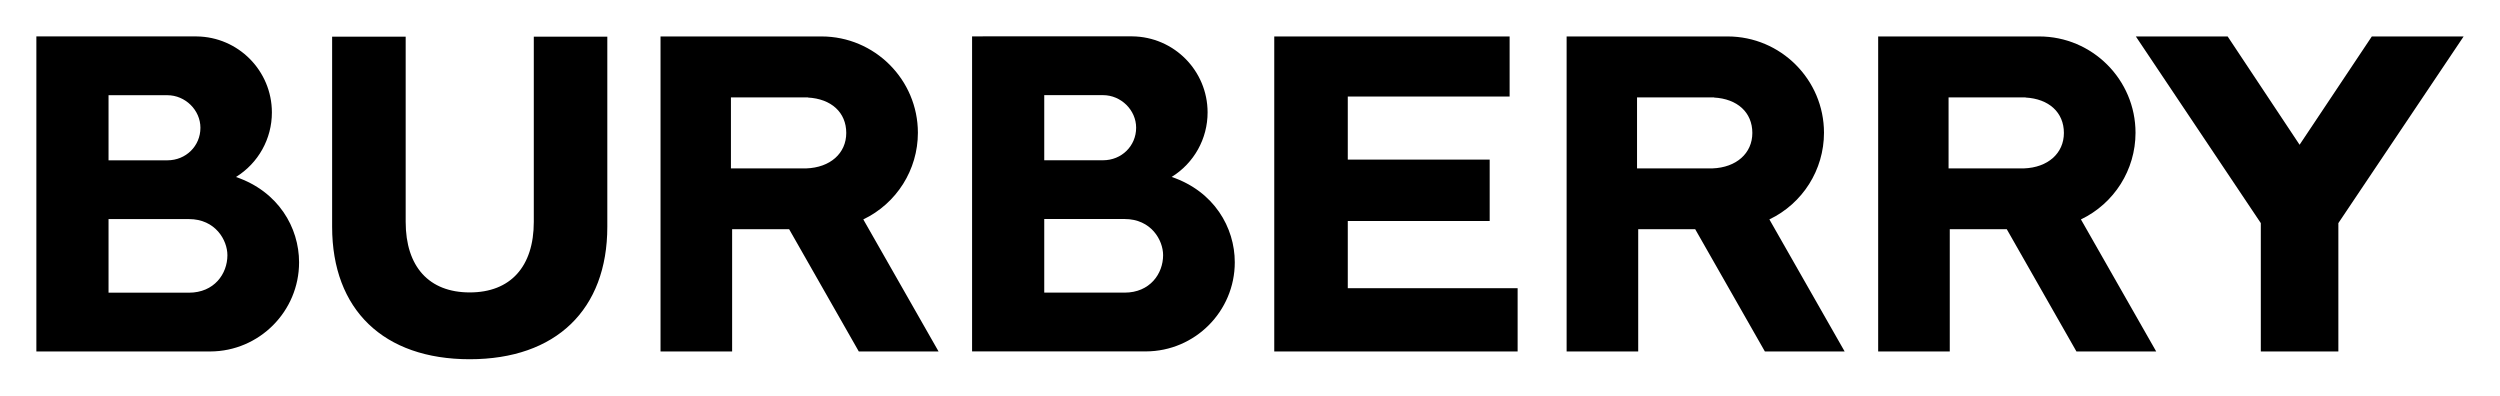
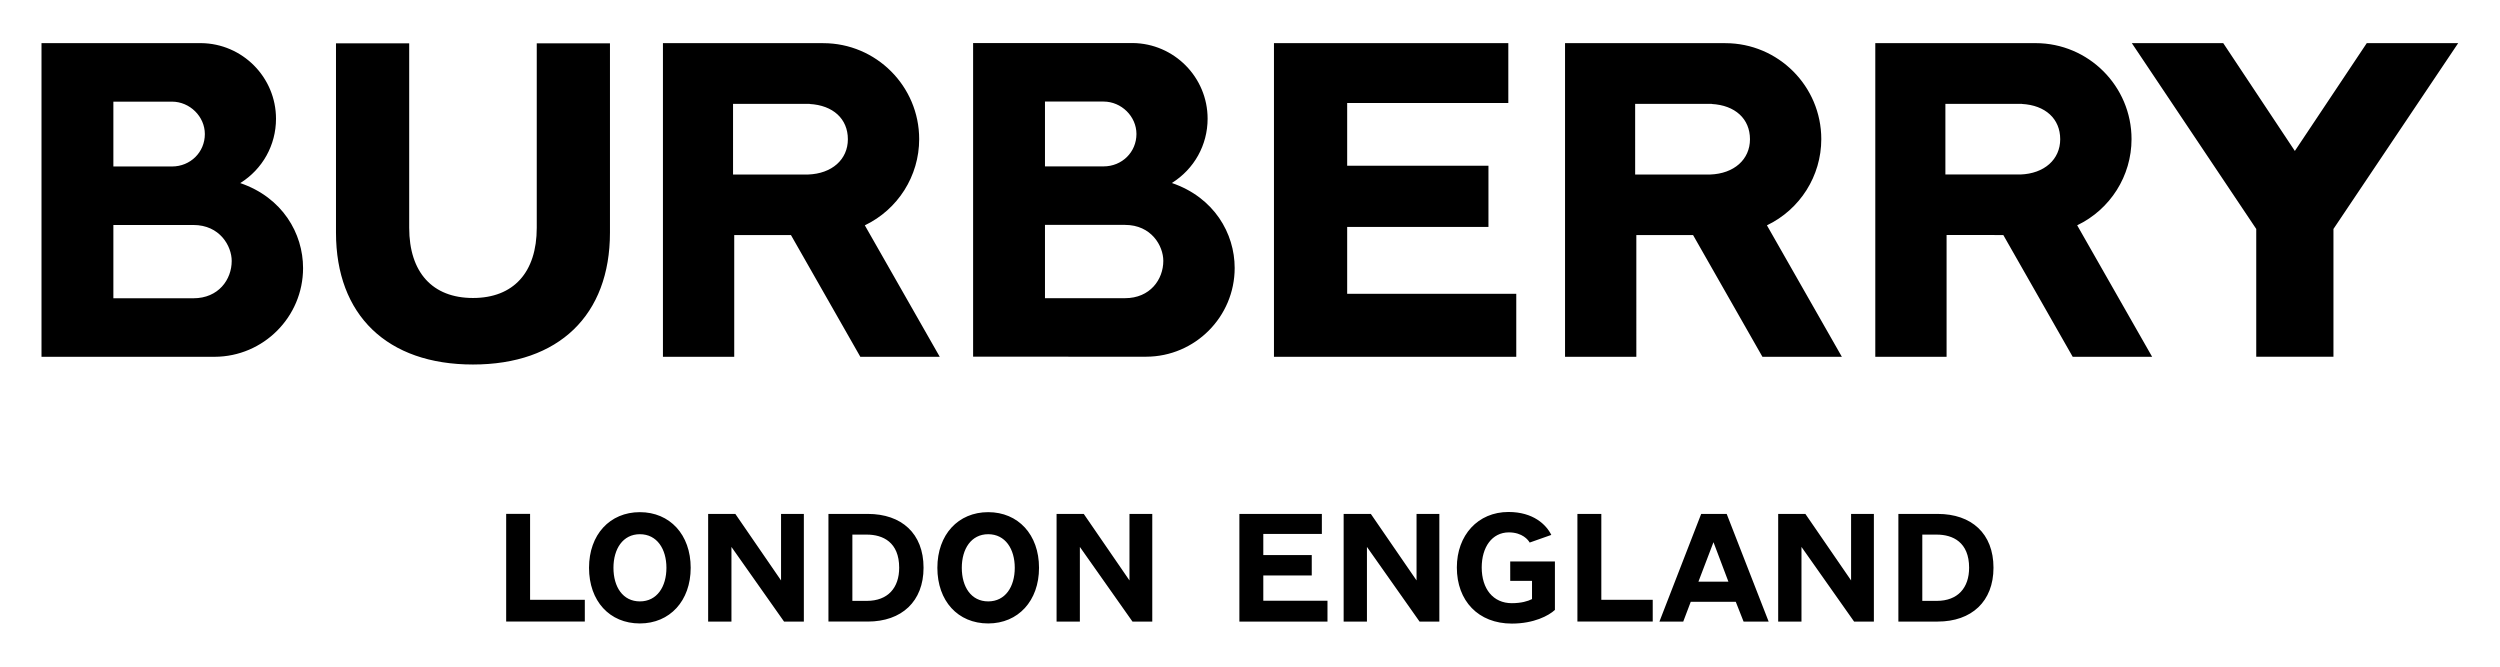
- <svg xmlns="http://www.w3.org/2000/svg" version="1.1" id="Layer_1" x="0px" y="0px" width="412.48px" height="65.27px" viewBox="-5.998 167.078 412.48 65.27" enable-background="new -5.998 167.078 412.48 65.27" xml:space="preserve">
-   <g>
-     <path d="M298.355,225.067l-12.419-21.788c5.501-2.634,9.004-8.188,9.01-14.287c0-8.767-7.135-15.9-15.903-15.9h-26.561v51.973   h11.812v-20.173h9.401l11.498,20.175H298.355L298.355,225.067z M264.1,194.859V183.15h12.73l-0.049,0.02   c3.875,0.208,6.344,2.454,6.344,5.846c0,3.355-2.645,5.706-6.588,5.846H264.1V194.859z M204.244,225.067v-51.975h38.833v9.917   h-26.702v10.398h23.412v10.138h-23.412v11.087h28.023v10.435H204.244z M148.858,225.067l-12.419-21.788   c5.5-2.634,9.003-8.189,9.008-14.287c0-8.767-7.133-15.9-15.9-15.9h-26.563v51.973h11.813v-20.173h9.404l11.496,20.175H148.858z    M114.6,194.859V183.15h12.732l-0.05,0.02c3.875,0.208,6.346,2.454,6.346,5.846c0,3.355-2.646,5.706-6.59,5.846H114.6V194.859z    M71.506,226.348c14.211,0,22.698-8.171,22.698-21.855v-31.363h-12.13v30.552c0,7.399-3.852,11.643-10.567,11.643H71.5   c-6.715,0-10.565-4.243-10.565-11.643v-30.552H48.8v31.365c0,13.683,8.487,21.854,22.7,21.854H71.506z M32.935,196.281   c7,2.387,10.412,8.342,10.412,14.084c0,8.09-6.569,14.676-14.652,14.702H0.002v-51.979h26.427   c6.879,0.064,12.425,5.655,12.433,12.535c0.009,4.34-2.235,8.374-5.927,10.656V196.281z M11.91,215.369h13.262   c4.169,0,6.35-3.109,6.35-6.183c0-2.476-1.969-5.962-6.35-5.962H11.91V215.369z M21.621,193.529c3.054,0,5.45-2.359,5.45-5.371   c0-2.912-2.5-5.371-5.452-5.371H11.91v10.742H21.621z" />
-     <g transform="translate(80 -.299)">
-       <path d="M107.319,196.57c7,2.385,10.412,8.342,10.412,14.084c0,8.091-6.569,14.674-14.652,14.702l-28.692-0.002v-51.977    l26.423-0.001c6.881,0.065,12.427,5.657,12.435,12.538c0.008,4.34-2.235,8.373-5.927,10.654L107.319,196.57z M86.294,215.658    h13.261c4.169,0,6.35-3.109,6.35-6.183c0-2.475-1.971-5.962-6.35-5.962H86.294V215.658z M96.002,193.818    c3.058,0,5.454-2.359,5.454-5.371c0-2.912-2.5-5.371-5.454-5.371h-9.708v10.742H96.002z" />
-     </g>
-     <path d="M349.758,225.067l-12.419-21.788c5.5-2.634,9.002-8.189,9.007-14.287c0-8.767-7.132-15.9-15.899-15.9h-26.562v51.973   h11.813v-20.173h9.403l11.496,20.175h13.162H349.758z M315.5,194.859V183.15h12.732l-0.05,0.02   c3.875,0.208,6.347,2.454,6.347,5.846c0,3.355-2.646,5.706-6.591,5.846H315.5V194.859z M367.018,225.067v-21.179l-20.619-30.796   h15.147l11.869,17.869l11.92-17.869h15.147l-20.669,30.796v21.179H367.018z" />
-   </g>
+ <svg xmlns="http://www.w3.org/2000/svg" width="600" height="160" version="1.1">
+   <path d="m444.26 139.3-10.968-15.959h-6.529v25.838h5.591v-17.92l12.627 17.918h4.75v-25.836h-5.471zm-104.29 0-10.966-15.959h-6.529v25.838h5.591v-17.92l12.627 17.918h4.75v-25.836h-5.473zm-212.75-15.965h-5.74v25.838h18.875v-5.22h-13.135zm26.35 21c-4.082 0-6.34-3.455-6.34-8.062 0-4.54 2.257-8.062 6.34-8.062 4.116 0 6.373 3.556 6.373 8.062 0 4.54-2.257 8.062-6.373 8.062m-4e-3 -21.417c-7.196 0-12.199 5.385-12.199 13.355s4.93 13.355 12.199 13.355c7.196 0 12.199-5.423 12.199-13.355 0-7.97-5.003-13.355-12.199-13.355m83.605 21.417c-4.082 0-6.34-3.455-6.34-8.062 0-4.54 2.257-8.062 6.34-8.062 4.116 0 6.373 3.556 6.373 8.062 0 4.54-2.257 8.062-6.373 8.062m-4e-3 -21.417c-7.196 0-12.199 5.385-12.199 13.355s4.93 13.355 12.199 13.355c7.196 0 12.199-5.423 12.199-13.355 0-7.97-5.003-13.355-12.199-13.355m-29.136 21.292h-3.462v-15.906h3.462c3.854 0 7.773 1.817 7.773 7.953 0 4.777-2.671 7.953-7.773 7.953m0.229-20.872h-9.434v25.838h9.434c8.152 0 13.391-4.84 13.391-12.919 0-8.224-5.274-12.919-13.391-12.919m94.932 14.767h11.629v-4.882h-11.629v-5.079h14.054v-4.798h-19.794v25.838h21.143v-5.003h-15.403zm104.43 1.49 3.613-9.468 3.581 9.468zm0.661-16.252-10.022 25.838h5.717l1.8-4.748h10.808l1.873 4.748h6.017l-10.07-25.838zm-45.829 16.064h5.23v4.374c-1.001 0.516-2.612 0.982-4.836 0.982v2e-3c-4.527 0-7.236-3.47-7.236-8.566 0-4.878 2.459-8.4 6.493-8.429 3.304 8e-3 4.691 1.846 5.016 2.444l5.192-1.834c-1.208-2.457-4.322-5.505-10.265-5.505h-0.013c-7.326 0-12.392 5.568-12.392 13.32 0 8.006 5.142 13.466 13.204 13.466 5.278 0 8.841-1.897 10.332-3.279v-11.629h-10.727zm102.36 4.804h-3.462v-15.906h3.462c3.854 0 7.773 1.817 7.773 7.953 0 4.777-2.671 7.953-7.773 7.953m0.229-20.872h-9.432v25.838h9.432c8.152 0 13.393-4.84 13.393-12.919 0-8.224-5.276-12.919-13.393-12.919m-80.725-2e-3h-5.74v25.838h18.076v-5.22h-12.336zm183.71-112.99-17.264 25.882-17.19-25.882h-21.94l29.864 44.603v30.673h18.531v-30.673l29.939-44.603zm-83.119 31.531h-18.015v-16.957h18.441l-0.073 0.027c5.614 0.3 9.189 3.554 9.189 8.463 0 4.863-3.829 8.266-9.541 8.467m26.658-8.496c0-12.699-10.33-23.029-23.029-23.029h-38.469v75.273h17.11v-29.22c0.506 0 7.787 0 13.615 0.002l16.653 29.22h19.062l-17.987-31.557c7.949-3.812 13.045-11.843 13.045-20.689m-241.57 38.182h-19.204v-17.589h19.204c6.342 0 9.197 5.048 9.197 8.633 0 4.452-3.159 8.956-9.197 8.956m-19.204-47.19h14.058c4.282 0 7.896 3.562 7.896 7.779 0 4.364-3.468 7.781-7.896 7.781h-14.058zm30.447 19.544c5.371-3.342 8.585-9.128 8.585-15.432 0-9.961-8.064-18.073-18.004-18.157-1.953 0 0.103 0-38.276 0.004v75.273l41.555 0.004c11.708-0.038 21.22-9.575 21.22-21.292 0-8.316-4.943-16.943-15.08-20.4m-134.85 11.912v-45.424h-17.57v44.247c0 10.718-5.576 16.863-15.304 16.863h-6e-3c-9.726 0-15.304-6.145-15.304-16.863v-44.247h-17.57v45.424c0 19.819 12.289 31.653 32.874 31.653h6e-3c20.587 0 32.874-11.834 32.874-31.653m29.539-30.902h18.441l-0.073 0.027c5.614 0.3 9.191 3.554 9.191 8.463 0 4.863-3.831 8.266-9.543 8.467h-18.015zm0.285 31.485c0.506 0 7.79 0 13.615 0.002l16.651 29.22h19.062l-17.985-31.555c7.949-3.814 13.045-11.845 13.045-20.692 0-12.699-10.33-23.029-23.029-23.029h-38.469v75.275h17.11zm187.69 14.102h-40.584v-16.053h33.908v-14.685h-33.908v-15.061h38.675v-14.364h-56.245v75.277h58.154zm28.531-45.587h18.441l-0.073 0.027c5.614 0.3 9.189 3.554 9.189 8.463 0 4.863-3.829 8.266-9.541 8.467h-18.015zm0.285 31.485c0.506 0 7.787 0 13.615 0.002l16.651 29.22h19.062l-17.985-31.555c7.949-3.814 13.045-11.845 13.045-20.692 0-12.699-10.33-23.029-23.029-23.029h-38.471v75.273h17.113zm-205.27 82.892-10.966-15.959h-6.529v25.838h5.591v-17.92l12.627 17.918h4.75v-25.836h-5.473zm83.622 0-10.966-15.959h-6.529v25.838h5.591v-17.92l12.627 17.918h4.75v-25.836h-5.473zm-224.66-67.72h-19.204v-17.589h19.204c6.342 0 9.197 5.048 9.197 8.633 0 4.452-3.159 8.956-9.197 8.956m-19.204-47.19h14.06c4.28 0 7.894 3.562 7.894 7.779 0 4.364-3.468 7.781-7.894 7.781h-14.06zm30.447 19.544c5.371-3.342 8.585-9.126 8.585-15.432 0-9.961-8.064-18.073-18.004-18.157-1.953 0 0.103 0-38.276 0.004v75.273l41.555 0.004c11.708-0.038 21.22-9.575 21.22-21.292 0-8.316-4.943-16.943-15.08-20.4" />
</svg>
